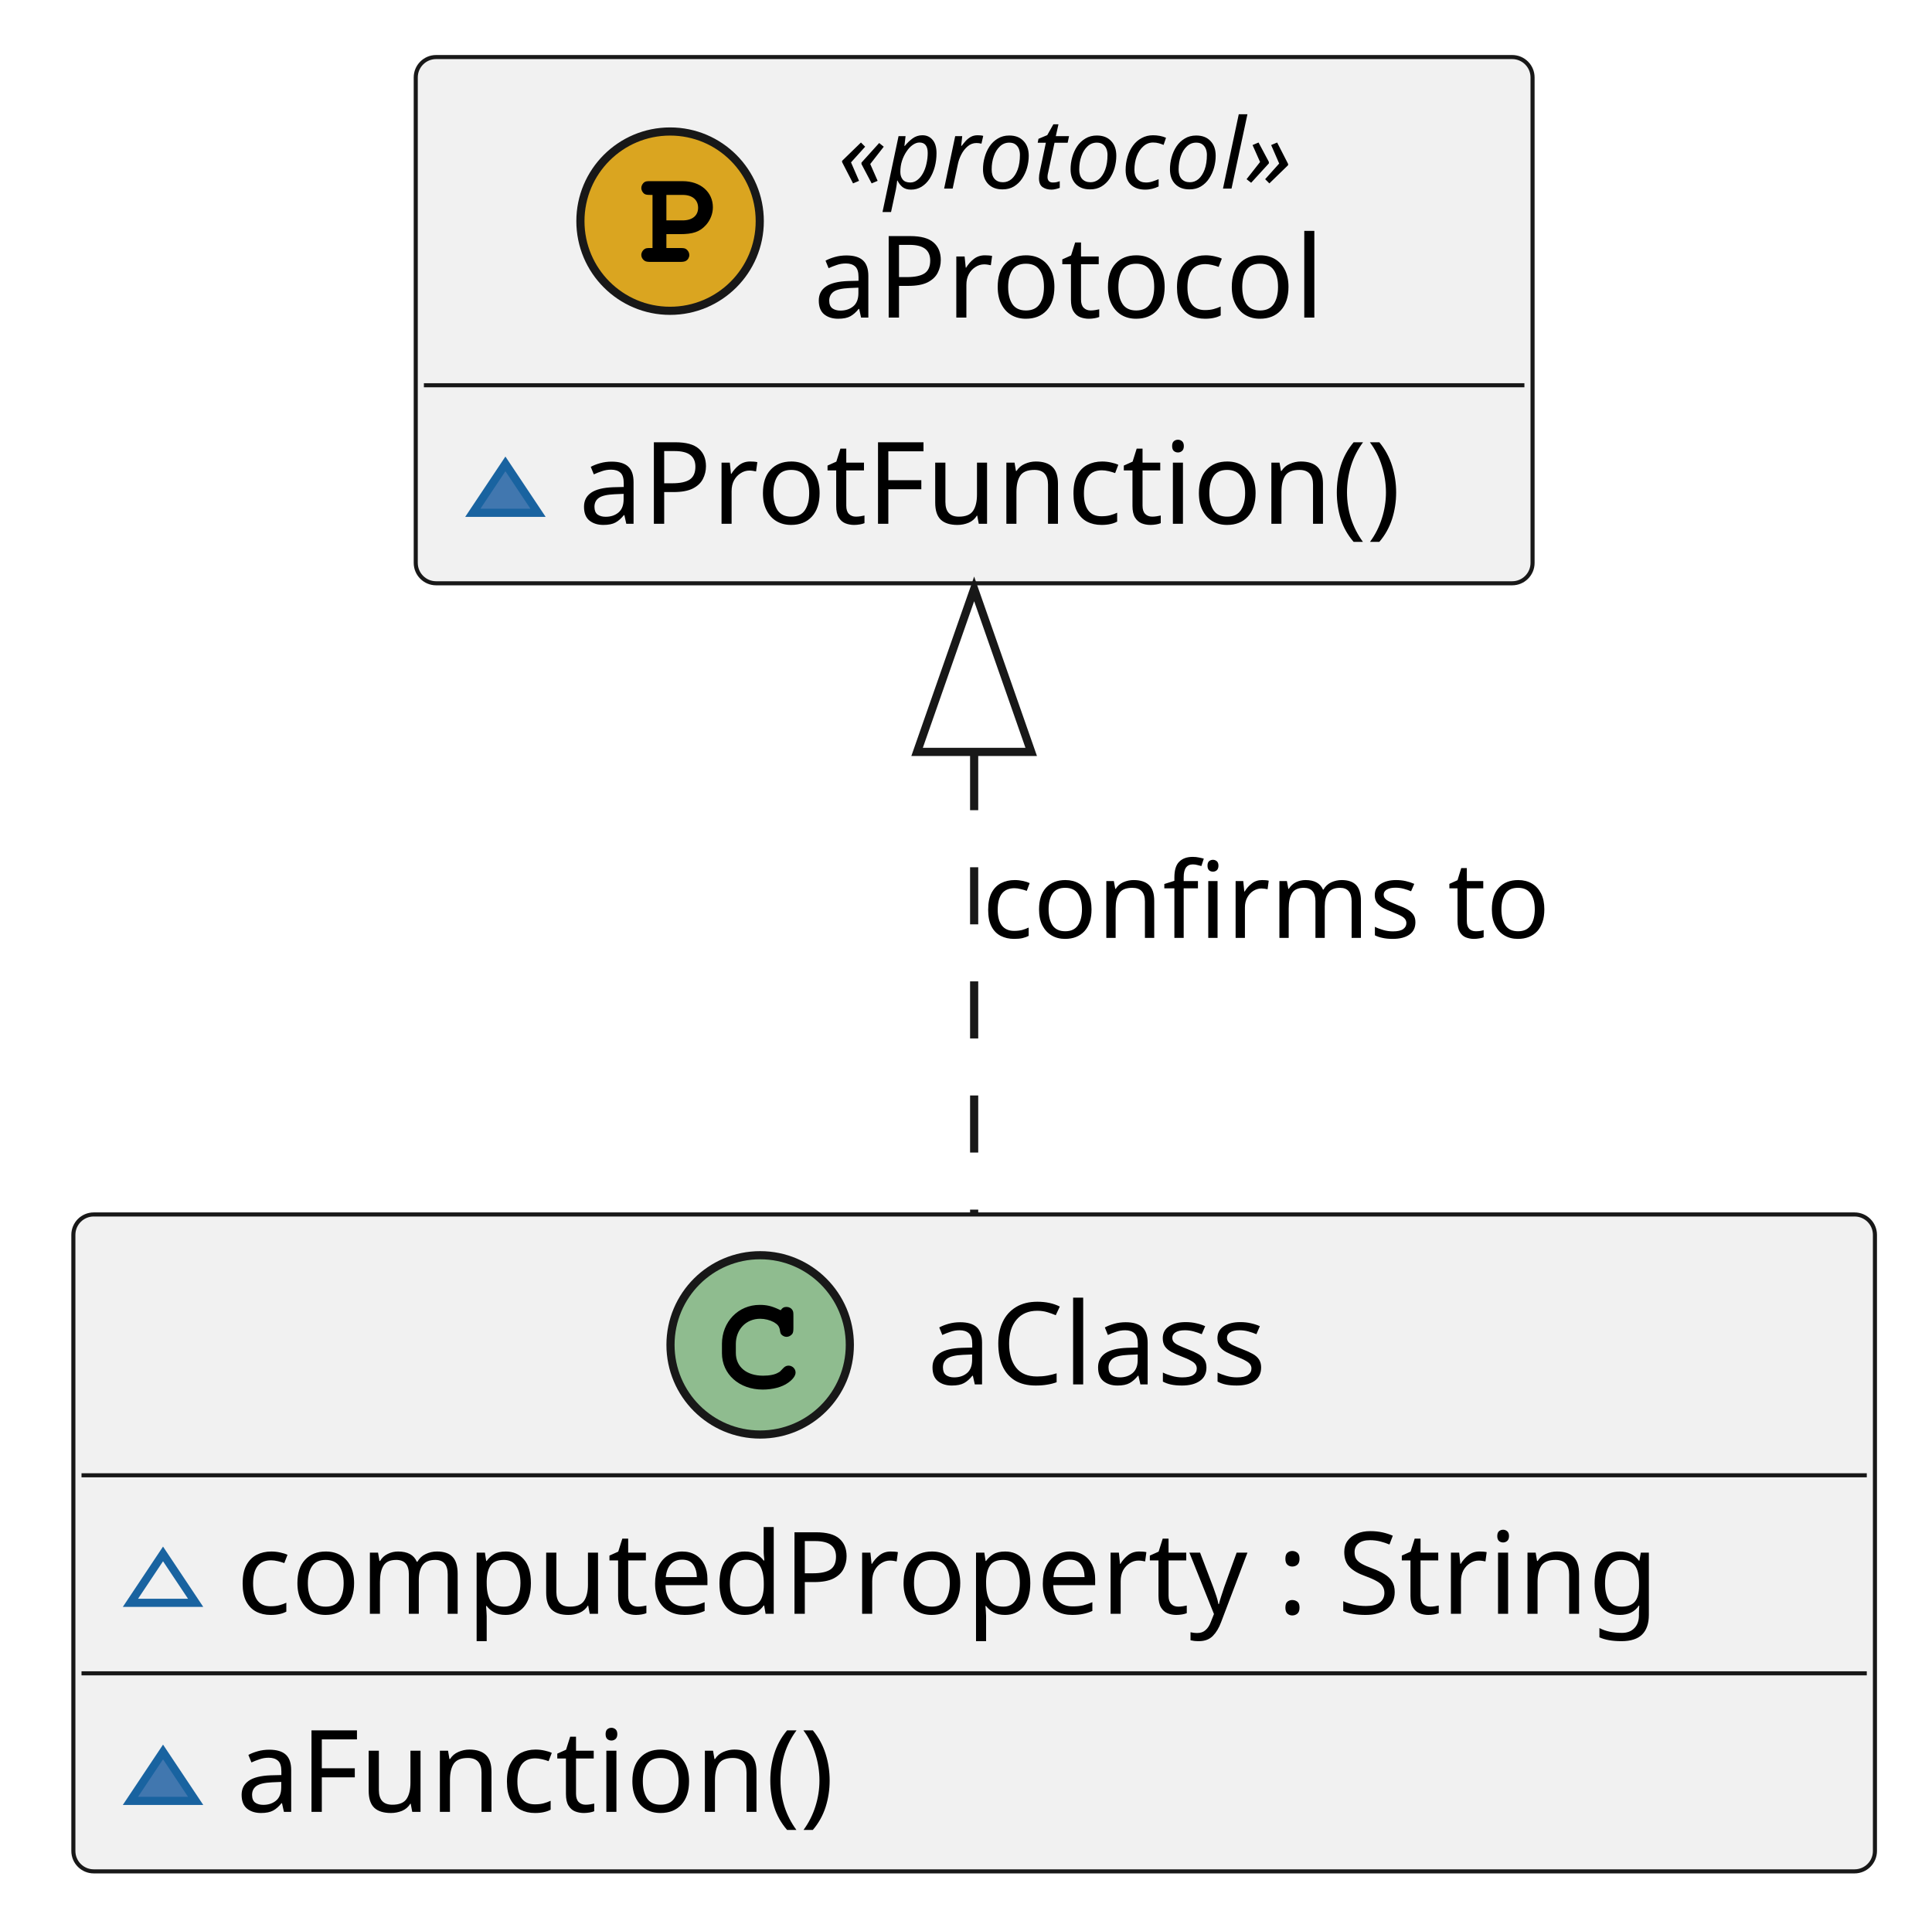
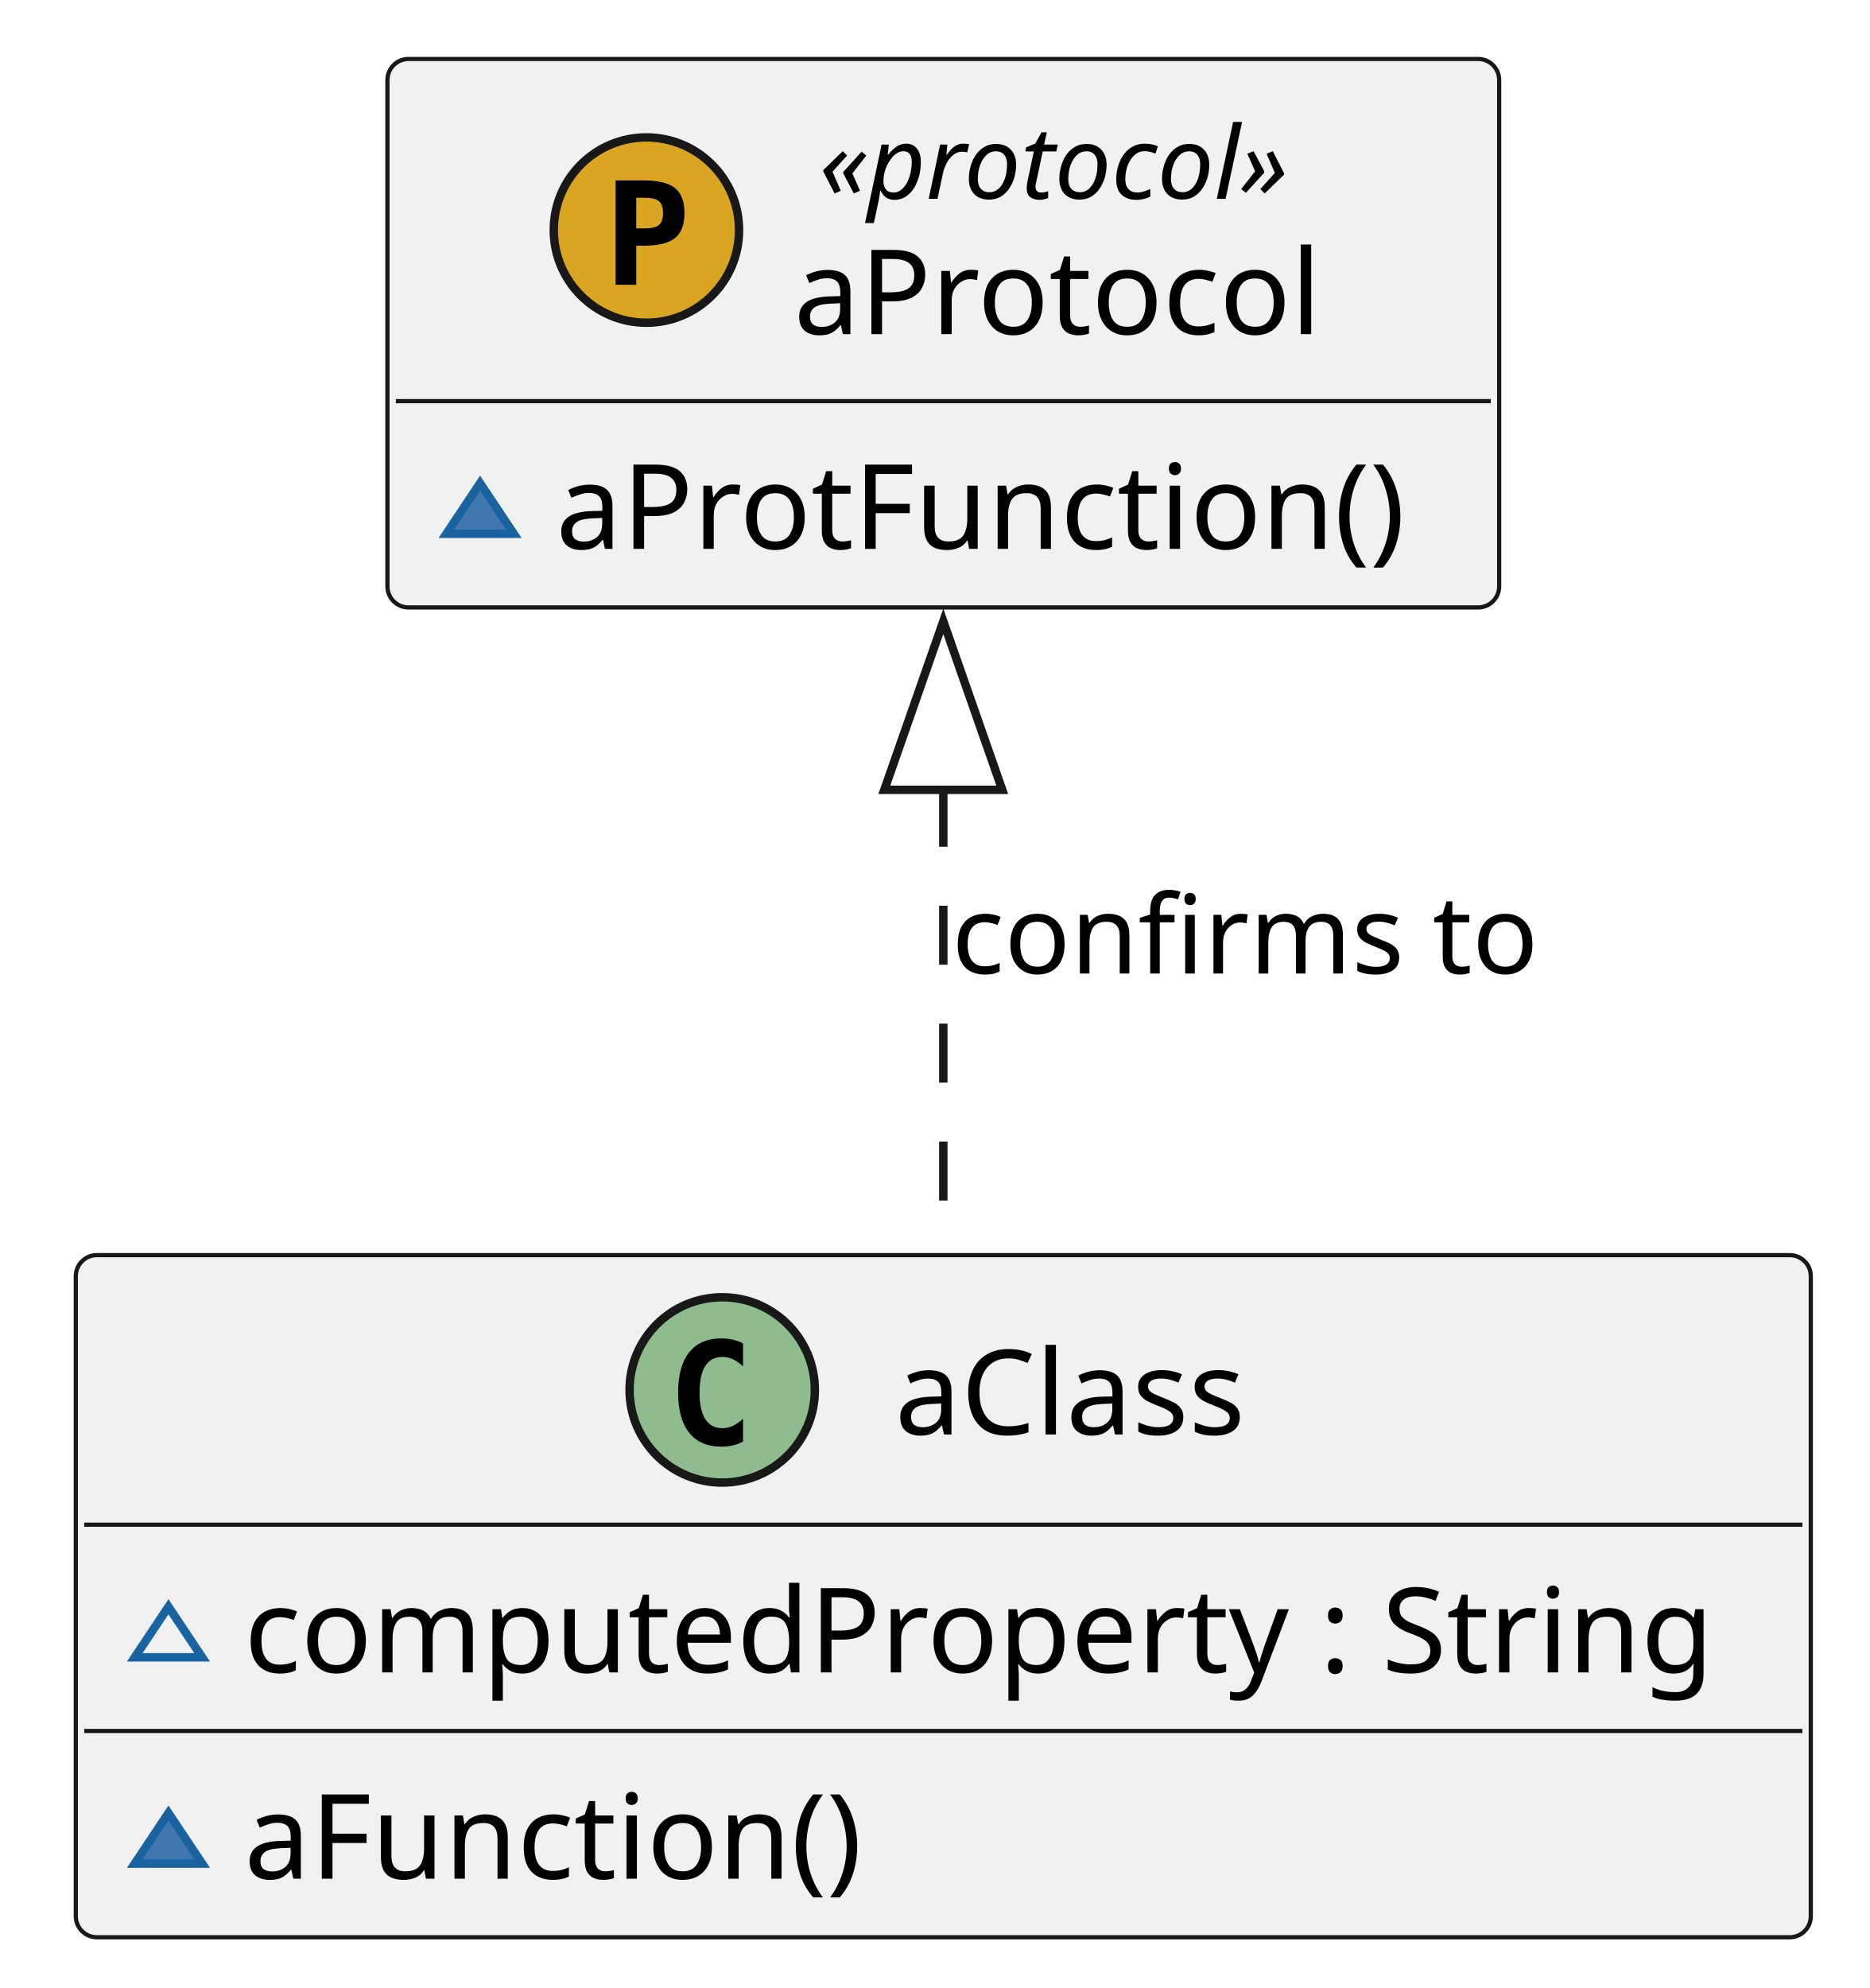
- <svg xmlns="http://www.w3.org/2000/svg" contentStyleType="text/css" height="236px" preserveAspectRatio="none" style="width:237px;height:236px;background:#FFFFFF;" version="1.1" viewBox="0 0 237 236" width="237px" zoomAndPan="magnify">
+ <svg xmlns="http://www.w3.org/2000/svg" contentStyleType="text/css" height="236px" preserveAspectRatio="none" style="width:222px;height:236px;background:#FFFFFF;" version="1.1" viewBox="0 0 222 236" width="222px" zoomAndPan="magnify">
  <defs />
  <g>
    <g id="elem_aProtocol">
-       <rect codeLine="7" fill="#F1F1F1" height="64.562" id="aProtocol" rx="2.5" ry="2.5" style="stroke:#181818;stroke-width:0.5;" width="137" x="51" y="7" />
-       <ellipse cx="82.2" cy="27.133" fill="#DAA520" rx="11" ry="11" style="stroke:#181818;stroke-width:1.0;" />
-       <path d="M81.747,28.727 L83.419,28.727 C84.997,28.727 85.841,28.445 86.591,27.617 C87.138,27.023 87.45,26.211 87.45,25.43 C87.45,23.555 85.919,22.227 83.747,22.227 L79.794,22.227 C79.356,22.227 79.231,22.242 79.075,22.336 C78.825,22.492 78.669,22.789 78.669,23.07 C78.669,23.32 78.809,23.602 79.028,23.773 C79.184,23.883 79.372,23.914 79.794,23.914 L80.044,23.914 L80.044,30.43 L79.794,30.43 C79.388,30.43 79.231,30.445 79.075,30.555 C78.825,30.711 78.669,30.992 78.669,31.289 C78.669,31.539 78.809,31.805 79.028,31.961 C79.169,32.086 79.403,32.133 79.794,32.133 L83.434,32.133 C83.778,32.133 84.028,32.086 84.138,32.008 C84.403,31.867 84.559,31.57 84.559,31.289 C84.559,31.008 84.419,30.758 84.2,30.586 C84.028,30.461 83.888,30.43 83.434,30.43 L81.747,30.43 L81.747,28.727 Z M81.747,23.914 L83.747,23.914 C84.934,23.914 85.638,24.523 85.638,25.492 C85.638,26.445 84.934,27.039 83.747,27.039 L81.747,27.039 L81.747,23.914 Z " fill="#000000" />
-       <text fill="#000000" font-family="sans-serif" font-size="12" font-style="italic" lengthAdjust="spacing" textLength="63" x="102.8" y="23.139">«protocol»</text>
-       <text fill="#000000" font-family="sans-serif" font-size="14" lengthAdjust="spacing" textLength="69" x="99.8" y="38.964">aProtocol</text>
-       <line style="stroke:#181818;stroke-width:0.5;" x1="52" x2="187" y1="47.266" y2="47.266" />
-       <polygon fill="#4177AF" points="62,56.914,58,62.914,66,62.914" style="stroke:#1963A0;stroke-width:1.0;" />
-       <text fill="#000000" font-family="sans-serif" font-size="14" lengthAdjust="spacing" textLength="111" x="71" y="64.261">aProtFunction()</text>
+       <rect codeLine="7" fill="#F1F1F1" height="65.109" id="aProtocol" rx="2.5" ry="2.5" style="stroke:#181818;stroke-width:0.5;" width="132" x="46" y="7" />
+       <ellipse cx="76.75" cy="27.311" fill="#DAA520" rx="11" ry="11" style="stroke:#181818;stroke-width:1.0;" />
+       <path d="M75.543,23.476 L75.543,27.112 L76.548,27.112 Q77.751,27.112 78.237,26.705 Q78.723,26.298 78.723,25.294 Q78.723,24.29 78.237,23.883 Q77.751,23.476 76.548,23.476 Z M73.095,21.418 L76.457,21.418 Q79.022,21.418 80.146,22.331 Q81.271,23.244 81.271,25.294 Q81.271,27.344 80.146,28.257 Q79.022,29.17 76.457,29.17 L75.543,29.17 L75.543,33.81 L73.095,33.81 Z " fill="#000000" />
+       <text fill="#000000" font-family="sans-serif" font-size="12" font-style="italic" lengthAdjust="spacing" textLength="59" x="97.25" y="23.602">«protocol»</text>
+       <text fill="#000000" font-family="sans-serif" font-size="14" lengthAdjust="spacing" textLength="65" x="94.25" y="39.668">aProtocol</text>
+       <line style="stroke:#181818;stroke-width:0.5;" x1="47" x2="177" y1="47.621" y2="47.621" />
+       <polygon fill="#4177AF" points="57,57.365,53,63.365,61,63.365" style="stroke:#1963A0;stroke-width:1.0;" />
+       <text fill="#000000" font-family="sans-serif" font-size="14" lengthAdjust="spacing" textLength="106" x="66" y="65.156">aProtFunction()</text>
    </g>
    <g id="elem_aClass">
-       <rect codeLine="10" fill="#F1F1F1" height="80.594" id="aClass" rx="2.5" ry="2.5" style="stroke:#181818;stroke-width:0.5;" width="221" x="9" y="149" />
-       <ellipse cx="93.25" cy="165" fill="#8FBC8F" rx="11" ry="11" style="stroke:#181818;stroke-width:1.0;" />
-       <path d="M95.594,160.672 C94.656,160.234 94.062,160.094 93.188,160.094 C90.562,160.094 88.562,162.172 88.562,164.891 L88.562,166.016 C88.562,168.594 90.672,170.484 93.562,170.484 C94.781,170.484 95.938,170.188 96.688,169.641 C97.266,169.234 97.594,168.781 97.594,168.391 C97.594,167.938 97.203,167.547 96.734,167.547 C96.516,167.547 96.312,167.625 96.125,167.812 C95.672,168.297 95.672,168.297 95.484,168.391 C95.062,168.656 94.375,168.781 93.609,168.781 C91.562,168.781 90.266,167.688 90.266,165.984 L90.266,164.891 C90.266,163.109 91.516,161.797 93.25,161.797 C93.828,161.797 94.438,161.953 94.906,162.203 C95.391,162.484 95.562,162.703 95.656,163.109 C95.719,163.516 95.75,163.641 95.891,163.766 C96.031,163.906 96.266,164.016 96.484,164.016 C96.75,164.016 97.016,163.875 97.188,163.656 C97.297,163.5 97.328,163.312 97.328,162.891 L97.328,161.469 C97.328,161.031 97.312,160.906 97.219,160.75 C97.062,160.484 96.781,160.344 96.484,160.344 C96.188,160.344 95.984,160.438 95.766,160.75 L95.594,160.672 Z " fill="#000000" />
-       <text fill="#000000" font-family="sans-serif" font-size="14" lengthAdjust="spacing" textLength="44" x="113.75" y="169.847">aClass</text>
-       <line style="stroke:#181818;stroke-width:0.5;" x1="10" x2="229" y1="181" y2="181" />
-       <polygon fill="none" points="20,190.648,16,196.648,24,196.648" style="stroke:#1963A0;stroke-width:1.0;" />
-       <text fill="#000000" font-family="sans-serif" font-size="14" lengthAdjust="spacing" textLength="195" x="29" y="197.995">computedProperty : String</text>
-       <line style="stroke:#181818;stroke-width:0.5;" x1="10" x2="229" y1="205.297" y2="205.297" />
-       <polygon fill="#4177AF" points="20,214.945,16,220.945,24,220.945" style="stroke:#1963A0;stroke-width:1.0;" />
-       <text fill="#000000" font-family="sans-serif" font-size="14" lengthAdjust="spacing" textLength="80" x="29" y="222.292">aFunction()</text>
+       <rect codeLine="10" fill="#F1F1F1" height="80.977" id="aClass" rx="2.5" ry="2.5" style="stroke:#181818;stroke-width:0.5;" width="206" x="9" y="149" />
+       <ellipse cx="85.75" cy="165" fill="#8FBC8F" rx="11" ry="11" style="stroke:#181818;stroke-width:1.0;" />
+       <path d="M88.223,171.143 Q87.642,171.442 87.003,171.591 Q86.364,171.741 85.658,171.741 Q83.151,171.741 81.832,170.089 Q80.512,168.437 80.512,165.316 Q80.512,162.186 81.832,160.535 Q83.151,158.883 85.658,158.883 Q86.364,158.883 87.011,159.032 Q87.659,159.182 88.223,159.481 L88.223,162.203 Q87.592,161.622 86.999,161.352 Q86.405,161.083 85.774,161.083 Q84.43,161.083 83.745,162.149 Q83.06,163.216 83.06,165.316 Q83.06,167.408 83.745,168.474 Q84.43,169.541 85.774,169.541 Q86.405,169.541 86.999,169.271 Q87.592,169.001 88.223,168.42 Z " fill="#000000" />
+       <text fill="#000000" font-family="sans-serif" font-size="14" lengthAdjust="spacing" textLength="44" x="106.25" y="170.291">aClass</text>
+       <line style="stroke:#181818;stroke-width:0.5;" x1="10" x2="214" y1="181" y2="181" />
+       <polygon fill="none" points="20,190.744,16,196.744,24,196.744" style="stroke:#1963A0;stroke-width:1.0;" />
+       <text fill="#000000" font-family="sans-serif" font-size="14" lengthAdjust="spacing" textLength="180" x="29" y="198.535">computedProperty : String</text>
+       <line style="stroke:#181818;stroke-width:0.5;" x1="10" x2="214" y1="205.488" y2="205.488" />
+       <polygon fill="#4177AF" points="20,215.232,16,221.232,24,221.232" style="stroke:#1963A0;stroke-width:1.0;" />
+       <text fill="#000000" font-family="sans-serif" font-size="14" lengthAdjust="spacing" textLength="78" x="29" y="223.023">aFunction()</text>
    </g>
    <g id="link_aProtocol_aClass">
-       <path codeLine="14" d="M119.5,92.404 C119.5,110.951 119.5,131.536 119.5,148.881 " fill="none" id="aProtocol-backto-aClass" style="stroke:#181818;stroke-width:1.0;stroke-dasharray:7.0,7.0;" />
-       <polygon fill="none" points="112.5,92.25,119.5,72.25,126.5,92.25,112.5,92.25" style="stroke:#181818;stroke-width:1.0;" />
-       <text fill="#000000" font-family="sans-serif" font-size="13" lengthAdjust="spacing" textLength="73" x="120.5" y="115.067">confirms to</text>
+       <path codeLine="14" d="M112,93.52 C112,111.68 112,131.67 112,148.61 " fill="none" id="aProtocol-backto-aClass" style="stroke:#181818;stroke-width:1.0;stroke-dasharray:7.0,7.0;" />
+       <polygon fill="none" points="105,93.76,112,73.76,119,93.76,105,93.76" style="stroke:#181818;stroke-width:1.0;" />
+       <text fill="#000000" font-family="sans-serif" font-size="13" lengthAdjust="spacing" textLength="73" x="113" y="115.568">confirms to</text>
    </g>
  </g>
</svg>
